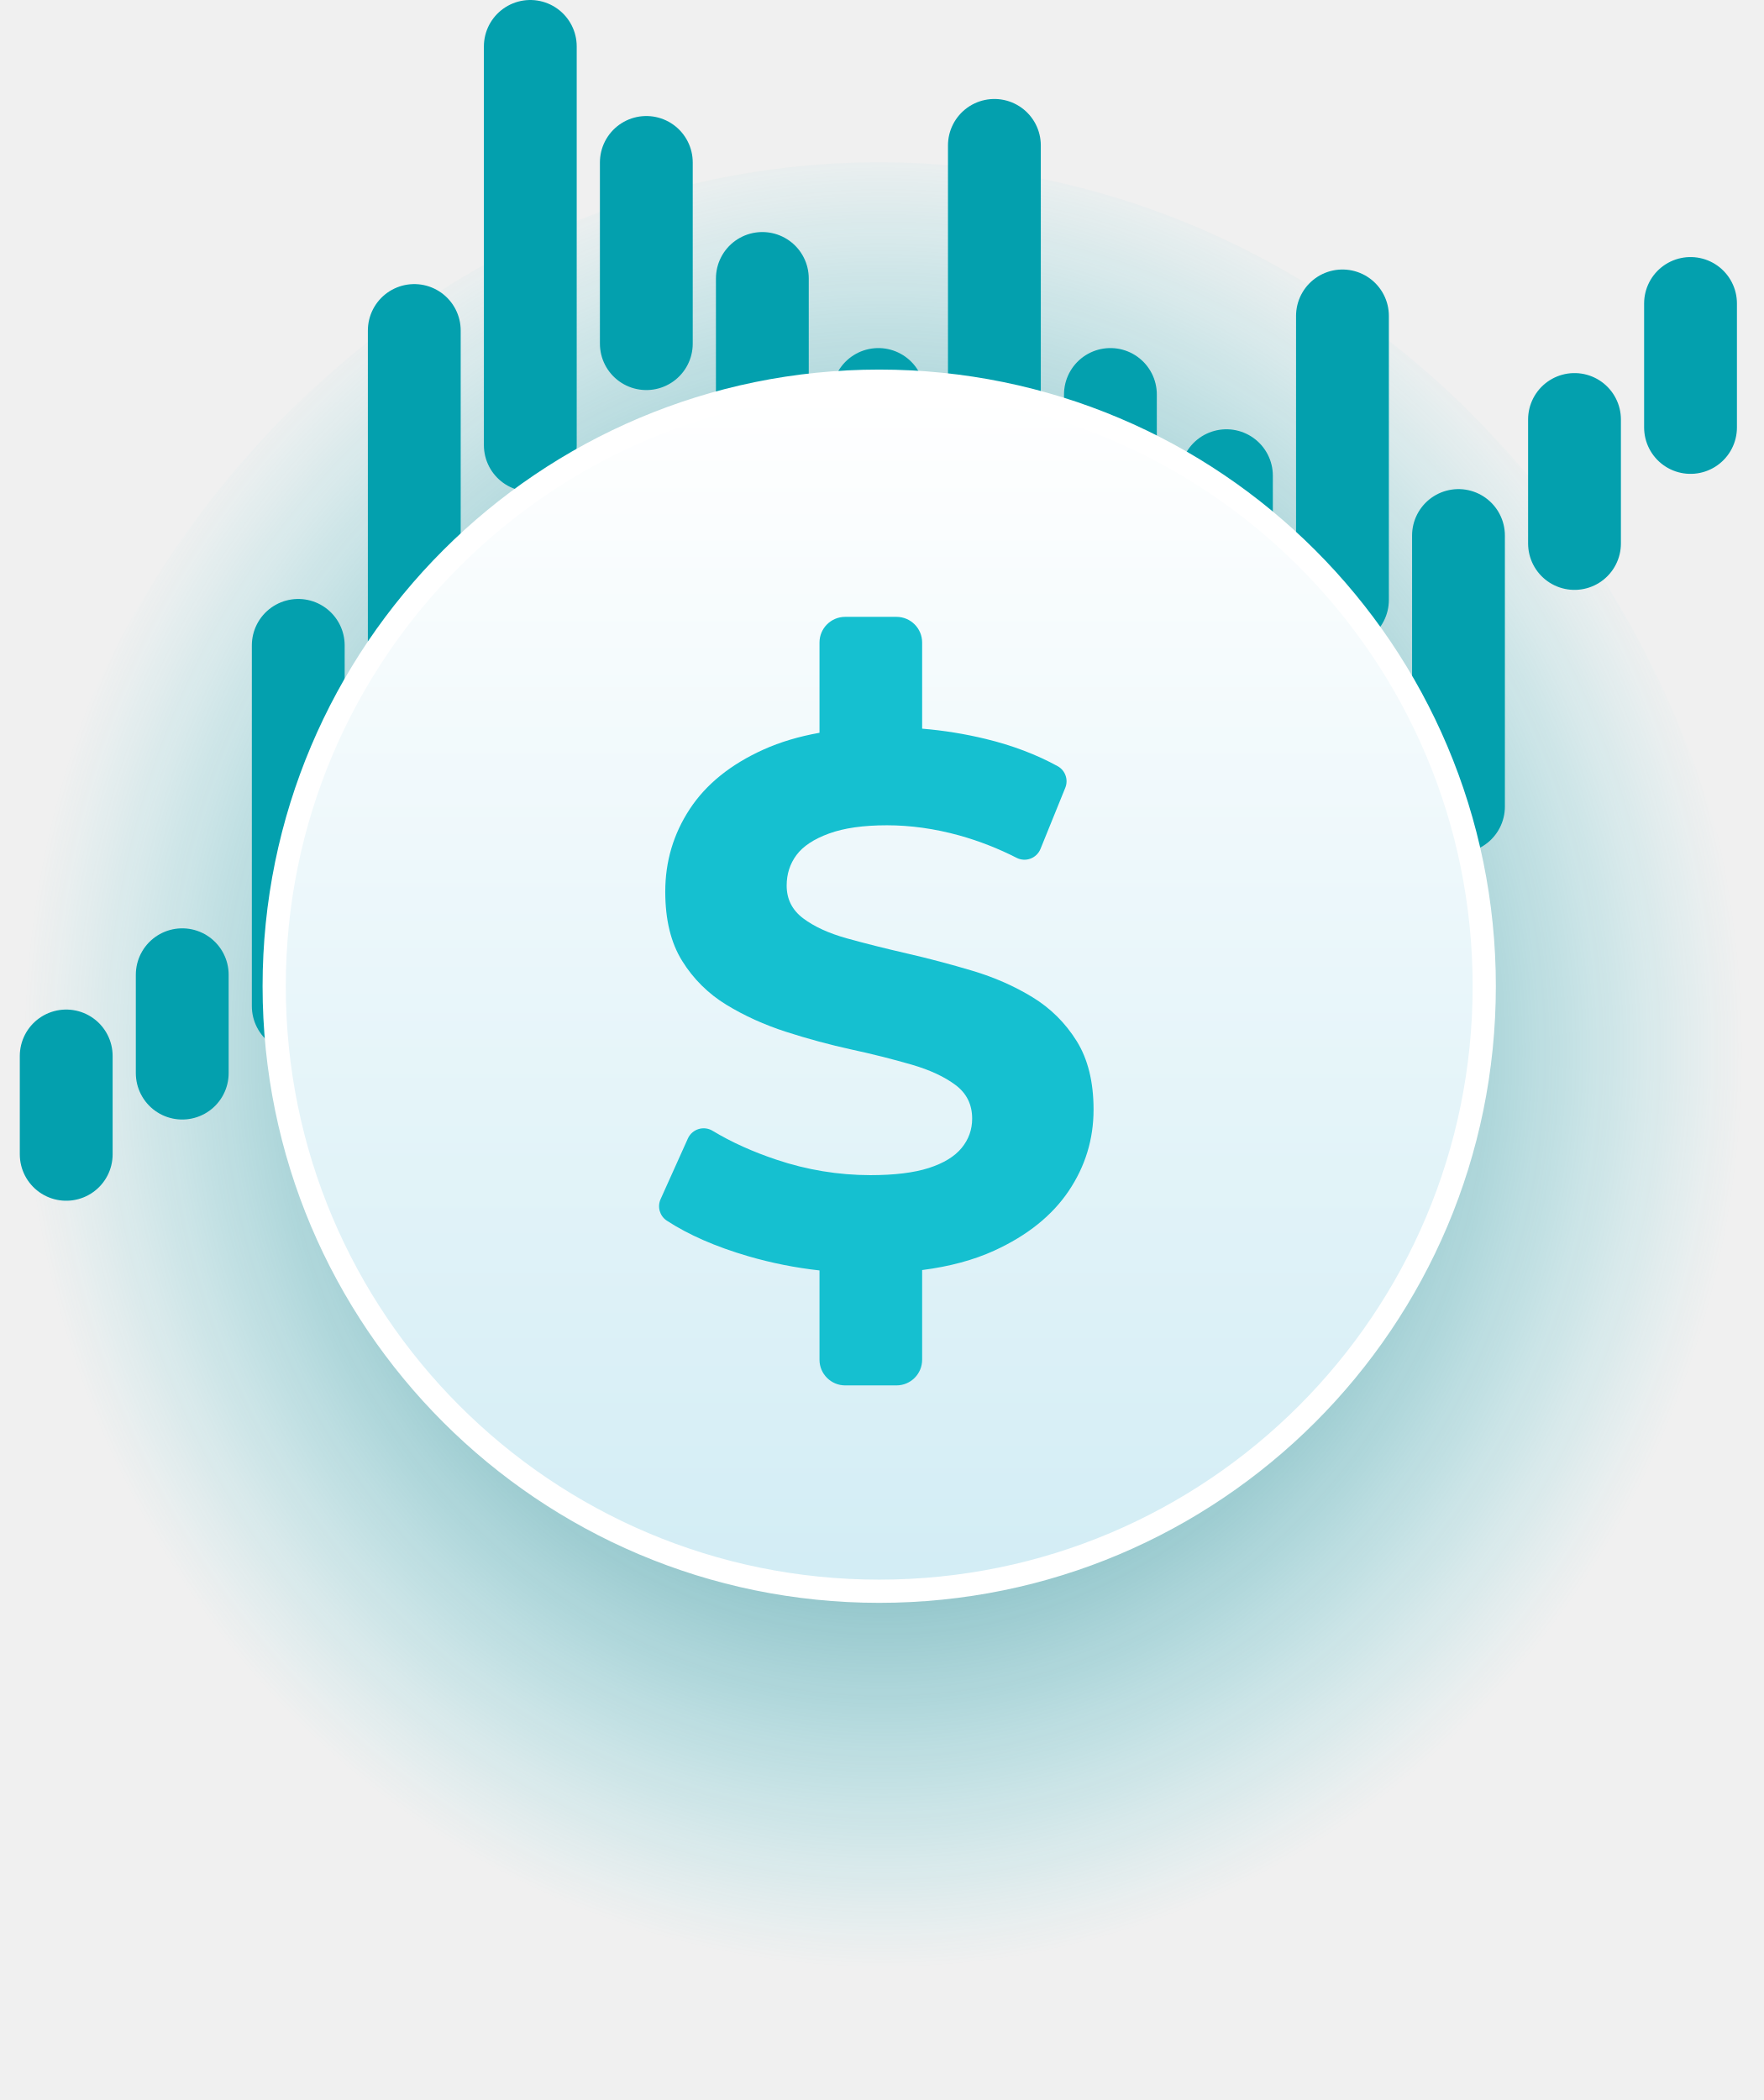
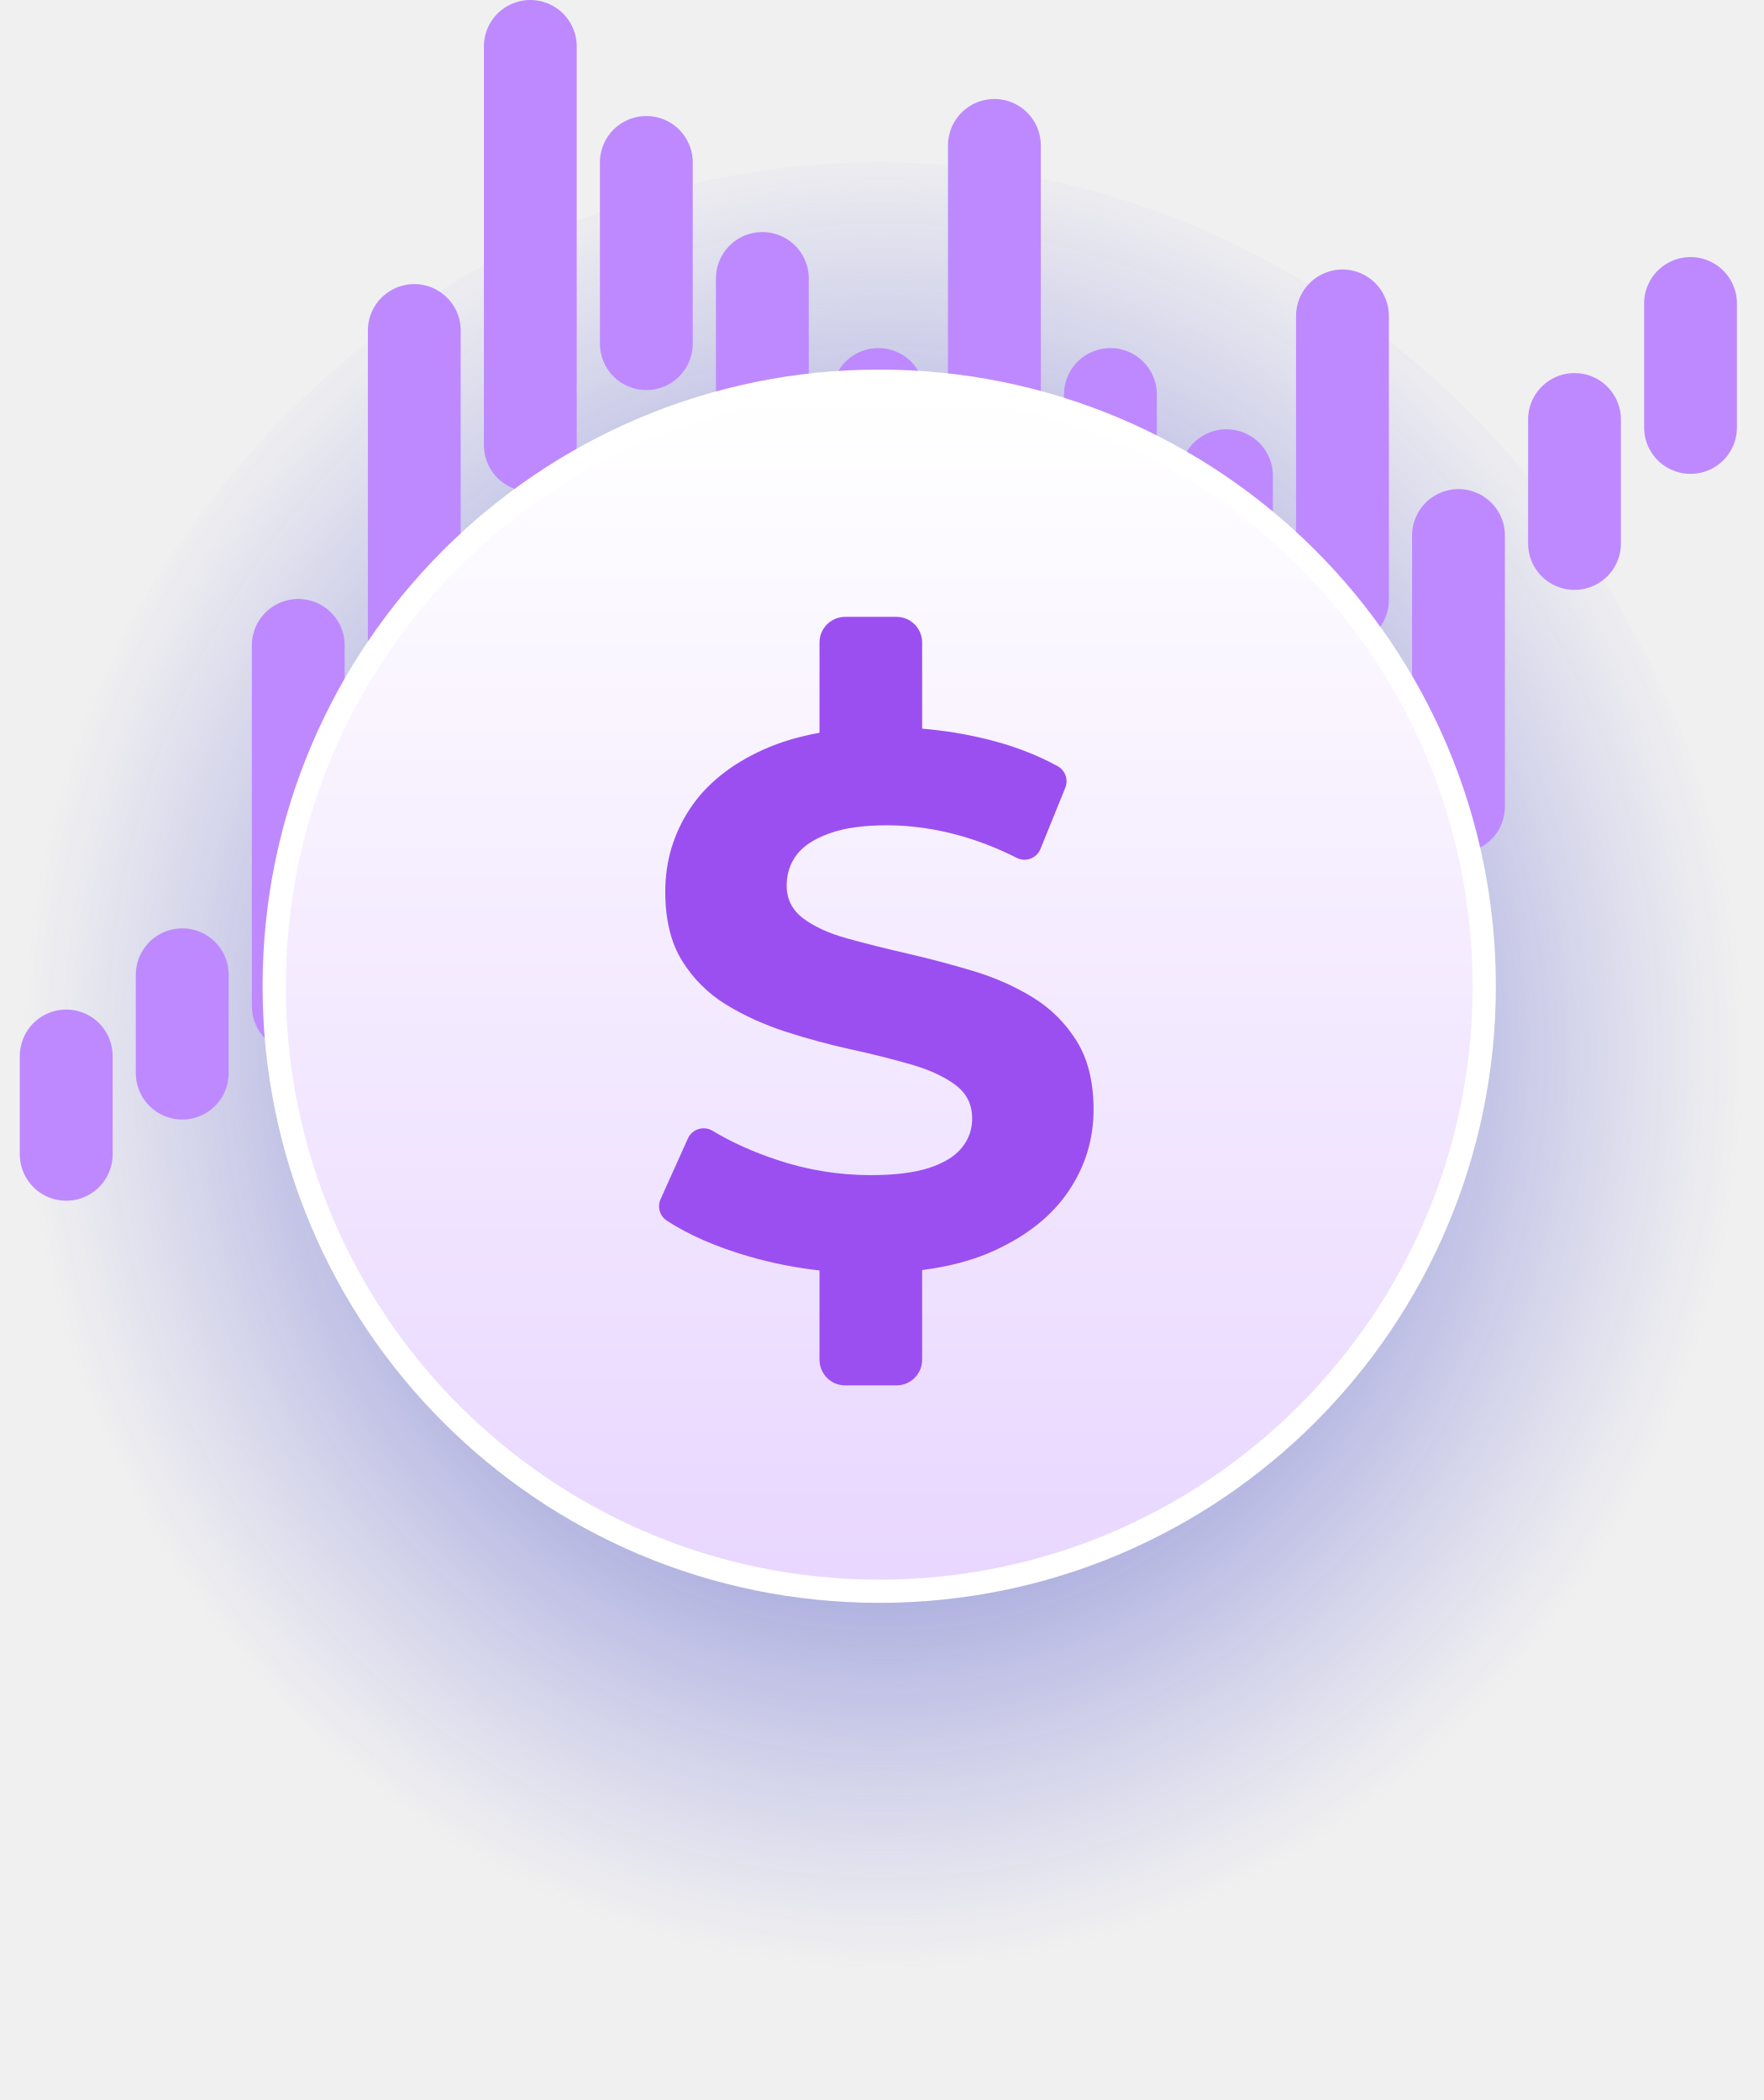
<svg xmlns="http://www.w3.org/2000/svg" viewBox="0 0 152 181" xml:space="preserve" style="fill-rule:evenodd;clip-rule:evenodd;stroke-linecap:round;stroke-linejoin:round;stroke-miterlimit:1.5">
-   <ellipse cx="75.78" cy="97.081" rx="75.78" ry="83.091" style="fill:url(#_Radial1)" />
+   <ellipse cx="75.78" cy="97.081" rx="75.78" ry="83.091" style="fill:url(#_stakedRadial81)" />
  <g id="lines1">
-     <path d="M15.707 84.014v8.478M35.707 28.486v29.291M55.707 14v15.619M75.707 34v15.619M95.707 34v19.643M115.707 27.229v24.478M135.707 36.156v10.686" style="fill:none;stroke:#03a0ae;stroke-width:8px" />
+     <path d="M15.707 84.014v8.478M35.707 28.486v29.291M55.707 14v15.619M75.707 34v15.619M95.707 34v19.643M115.707 27.229v24.478M135.707 36.156v10.686" style="fill:none;stroke:#BE89FF;stroke-width:8px" />
  </g>
  <g id="lines2">
-     <path d="M25.707 55.625v31.094M5.707 91.014v8.478M45.707 4v34.369M65.707 24v15.619M85.707 12.531v61.311M105.707 41v10.707M125.707 46.156V69.52M145.707 26.156v10.686" style="fill:none;stroke:#03a0ae;stroke-width:8px" />
+     <path d="M25.707 55.625v31.094M5.707 91.014v8.478M45.707 4v34.369M65.707 24v15.619M85.707 12.531v61.311M105.707 41v10.707M125.707 46.156V69.52M145.707 26.156v10.686" style="fill:none;stroke:#BE89FF;stroke-width:8px" />
  </g>
-   <circle cx="75.78" cy="85.002" r="52.148" style="fill:url(#_Linear2);stroke:#fff;stroke-width:2px;stroke-linecap:square" />
-   <path d="M70.633 109.499a36.16 36.16 0 0 1-6.145-1.225c-2.803-.819-5.146-1.845-7.032-3.076a1.487 1.487 0 0 1-.519-1.841c.61-1.366 1.654-3.682 2.352-5.23a1.49 1.49 0 0 1 2.143-.655c1.62.976 3.452 1.802 5.493 2.483a25.446 25.446 0 0 0 8.092 1.332c2.079 0 3.758-.206 5.037-.617 1.278-.412 2.22-.986 2.827-1.723.606-.736.91-1.581.91-2.534 0-1.214-.477-2.178-1.43-2.893-.953-.714-2.21-1.299-3.77-1.754a77.463 77.463 0 0 0-5.167-1.3 61.163 61.163 0 0 1-5.654-1.527c-1.885-.607-3.607-1.387-5.167-2.34a11.495 11.495 0 0 1-3.802-3.77c-.975-1.559-1.462-3.553-1.462-5.979 0-2.6.704-4.972 2.112-7.117 1.408-2.144 3.531-3.856 6.369-5.134 1.422-.64 3.026-1.12 4.813-1.44v-7.78c0-1.221.991-2.212 2.212-2.212h4.423c1.221 0 2.212.991 2.212 2.212v7.425c1.845.152 3.672.447 5.48.885 2.292.555 4.361 1.339 6.209 2.353.653.368.931 1.163.648 1.857-.565 1.402-1.513 3.733-2.137 5.27a1.49 1.49 0 0 1-2.059.767 26.605 26.605 0 0 0-4.935-1.928c-2.123-.585-4.203-.877-6.24-.877-2.036 0-3.704.238-5.004.715-1.3.476-2.231 1.094-2.795 1.852-.563.758-.844 1.636-.844 2.632 0 1.17.476 2.112 1.429 2.827.954.715 2.21 1.289 3.77 1.723 1.56.433 3.282.866 5.167 1.299 1.885.434 3.769.932 5.654 1.495 1.885.563 3.607 1.322 5.167 2.275 1.56.953 2.827 2.21 3.802 3.769.975 1.56 1.462 3.532 1.462 5.915 0 2.556-.715 4.896-2.144 7.019-1.43 2.123-3.564 3.834-6.402 5.134-1.782.816-3.857 1.376-6.228 1.68v7.73a2.213 2.213 0 0 1-2.212 2.212h-4.423a2.213 2.213 0 0 1-2.212-2.212v-7.697Z" style="fill:#15c0d0" />
+   <circle cx="75.78" cy="85.002" r="52.148" style="fill:url(#_stakedLinear82);stroke:#fff;stroke-width:2px;stroke-linecap:square" />
+   <path d="M70.633 109.499a36.16 36.16 0 0 1-6.145-1.225c-2.803-.819-5.146-1.845-7.032-3.076a1.487 1.487 0 0 1-.519-1.841c.61-1.366 1.654-3.682 2.352-5.23a1.49 1.49 0 0 1 2.143-.655c1.62.976 3.452 1.802 5.493 2.483a25.446 25.446 0 0 0 8.092 1.332c2.079 0 3.758-.206 5.037-.617 1.278-.412 2.22-.986 2.827-1.723.606-.736.91-1.581.91-2.534 0-1.214-.477-2.178-1.43-2.893-.953-.714-2.21-1.299-3.77-1.754a77.463 77.463 0 0 0-5.167-1.3 61.163 61.163 0 0 1-5.654-1.527c-1.885-.607-3.607-1.387-5.167-2.34a11.495 11.495 0 0 1-3.802-3.77c-.975-1.559-1.462-3.553-1.462-5.979 0-2.6.704-4.972 2.112-7.117 1.408-2.144 3.531-3.856 6.369-5.134 1.422-.64 3.026-1.12 4.813-1.44v-7.78c0-1.221.991-2.212 2.212-2.212h4.423c1.221 0 2.212.991 2.212 2.212v7.425c1.845.152 3.672.447 5.48.885 2.292.555 4.361 1.339 6.209 2.353.653.368.931 1.163.648 1.857-.565 1.402-1.513 3.733-2.137 5.27a1.49 1.49 0 0 1-2.059.767 26.605 26.605 0 0 0-4.935-1.928c-2.123-.585-4.203-.877-6.24-.877-2.036 0-3.704.238-5.004.715-1.3.476-2.231 1.094-2.795 1.852-.563.758-.844 1.636-.844 2.632 0 1.17.476 2.112 1.429 2.827.954.715 2.21 1.289 3.77 1.723 1.56.433 3.282.866 5.167 1.299 1.885.434 3.769.932 5.654 1.495 1.885.563 3.607 1.322 5.167 2.275 1.56.953 2.827 2.21 3.802 3.769.975 1.56 1.462 3.532 1.462 5.915 0 2.556-.715 4.896-2.144 7.019-1.43 2.123-3.564 3.834-6.402 5.134-1.782.816-3.857 1.376-6.228 1.68v7.73a2.213 2.213 0 0 1-2.212 2.212h-4.423a2.213 2.213 0 0 1-2.212-2.212v-7.697Z" style="fill:#9B4FF0" />
  <defs>
-     <radialGradient id="_Radial1" cx="0" cy="0" r="1" gradientUnits="userSpaceOnUse" gradientTransform="matrix(-74.4339 0 0 -78.6155 76.133 90.61)">
-       <stop offset="0" style="stop-color:#013a40;stop-opacity:1" />
-       <stop offset="1" style="stop-color:#1ac1d2;stop-opacity:0" />
+     <radialGradient id="_stakedRadial81" cx="0" cy="0" r="1" gradientUnits="userSpaceOnUse" gradientTransform="matrix(-74.4339 0 0 -78.6155 76.133 90.61)">
+       <stop offset="0" style="stop-color:#1F309D;stop-opacity:1" />
+       <stop offset="1" style="stop-color:#7370E4;stop-opacity:0" />
    </radialGradient>
-     <linearGradient id="_Linear2" x1="0" y1="0" x2="1" y2="0" gradientUnits="userSpaceOnUse" gradientTransform="rotate(90 24.027 58.038) scale(100.957)">
+     <linearGradient id="_stakedLinear82" x1="0" y1="0" x2="1" y2="0" gradientUnits="userSpaceOnUse" gradientTransform="rotate(90 24.027 58.038) scale(100.957)">
      <stop offset="0" style="stop-color:white;stop-opacity:1" />
-       <stop offset="1" style="stop-color:#d3edf5;stop-opacity:1" />
+       <stop offset="1" style="stop-color:#E9D7FF;stop-opacity:1" />
    </linearGradient>
  </defs>
  <style>
    #lines1,
    #lines2 {
        transform: translateY(0);
        transition: all 0.5s ease;
        transform-origin: center;
    }
    svg:hover #lines1 {
        transform: translateY(-5px); 
        transition: all 0.5s ease;
    }
    svg:hover #lines2 {
        transform: translateY(10px); 
        transition: all 0.5s ease;
    }
    </style>
</svg>
